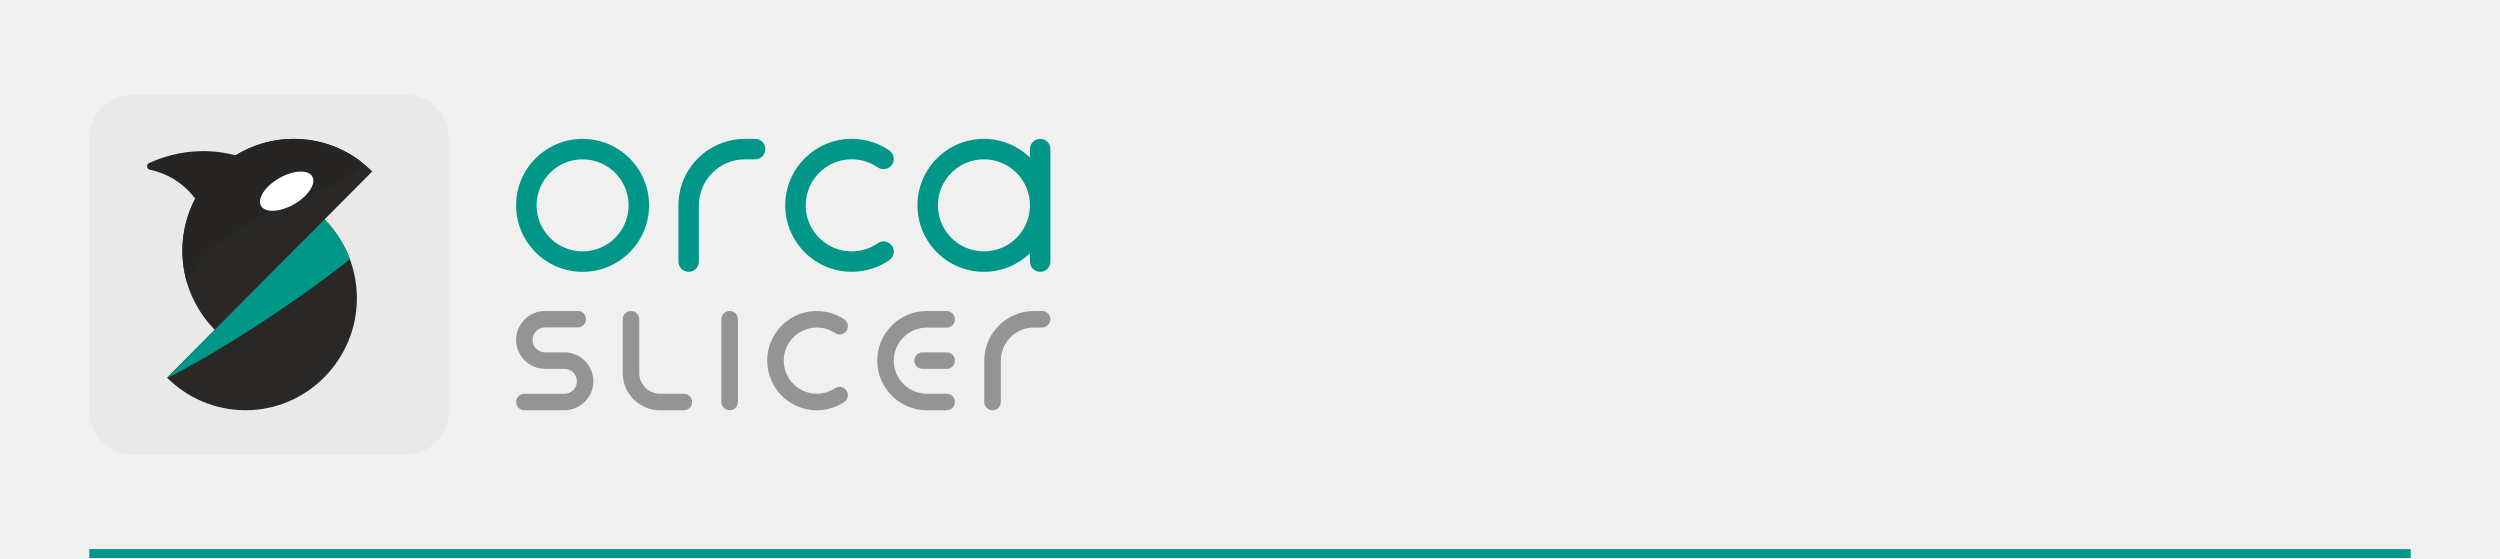
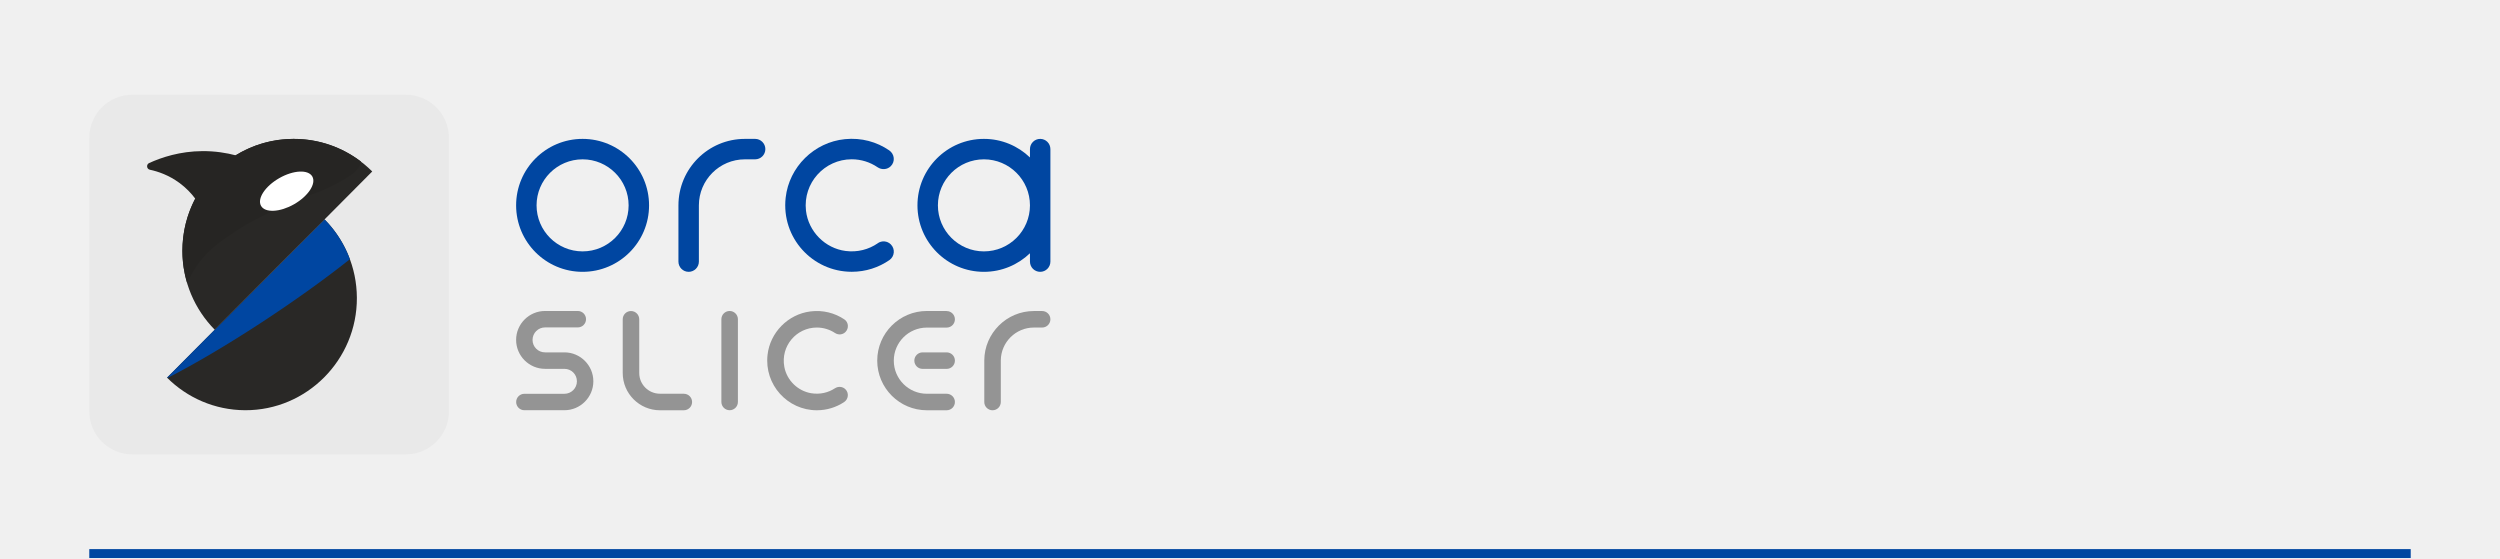
<svg xmlns="http://www.w3.org/2000/svg" id="a" width="560" height="125" viewBox="0 0 560 125">
-   <rect id="b" x="20" y="123" width="520" height="2" style="fill:#009789;" />
+   <rect id="b" x="20" y="123" width="520" height="2" style="fill:#0046a1;" />
  <g id="c">
    <g id="d">
      <rect x="20" y="21.22" width="80.56" height="80.56" rx="9.64" ry="9.64" style="fill:#e9e9e9;" />
    </g>
  </g>
  <g id="e">
    <path id="f" d="M37.42,84.6c4.49,4.48,10.66,7.26,17.48,7.29,13.8.06,25.1-11.3,25.04-25.18-.03-6.86-2.79-13.06-7.25-17.57l-35.27,35.46Z" style="fill:#292826;" />
  </g>
  <g id="g">
-     <path id="h" d="M72.69,49.14l-35.27,35.46s.05.05.08.07c12.36-6.3,29.28-17.38,40.88-26.61-1.25-3.38-3.21-6.42-5.69-8.93" style="fill:#009789;" />
+     <path id="h" d="M72.69,49.14l-35.27,35.46s.05.05.08.07c12.36-6.3,29.28-17.38,40.88-26.61-1.25-3.38-3.21-6.42-5.69-8.93" style="fill:#0046a1;" />
  </g>
  <g id="i">
    <path id="j" d="M65.8,31.11c-13.77,0-24.94,11.23-24.94,25.08,0,6.9,2.77,13.14,7.25,17.68l35.27-35.46c-4.51-4.5-10.72-7.29-17.58-7.29" style="fill:#292826;" />
  </g>
  <g id="k">
    <path id="l" d="M65.8,31.11c-4.77,0-9.23,1.35-13.02,3.68-2.03-.53-4.55-.96-7.44-.94-5.04.03-9.14,1.4-11.93,2.67-.69.32-.58,1.34.16,1.5,1.83.39,4.25,1.2,6.64,2.97,1.51,1.11,2.66,2.35,3.52,3.5-1.83,3.49-2.87,7.47-2.87,11.69,0,2.52.37,4.95,1.06,7.25,1.05-2.34,2.16-3.9,2.52-4.39,2.29-3.15,4.71-4.79,8.29-7.2,2.64-1.78,6.3-3.87,16.82-8.2,0,0,3.29-.93,7.7-3.55,1.76-1.05,3.1-2.03,3.52-3.58.03-.11.06-.22.08-.32-4.18-3.19-9.4-5.08-15.05-5.08" style="fill:#262523;" />
  </g>
  <g id="m">
    <path id="n" d="M69.96,39.54c.91,1.62-.92,4.4-4.09,6.21-3.17,1.81-6.49,1.97-7.4.36-.91-1.62.92-4.4,4.09-6.21,3.17-1.81,6.49-1.97,7.4-.36" style="fill:#fff;" />
  </g>
  <path d="M163.44,69.66c-1.02,0-1.85.83-1.85,1.85v18.53c0,1.02.83,1.85,1.85,1.85s1.85-.83,1.85-1.85v-18.53c0-1.02-.83-1.85-1.85-1.85Z" style="fill:#949494;" />
  <path d="M212.05,69.66h-4.43c-6.13,0-11.12,4.99-11.12,11.12s4.99,11.12,11.12,11.12h4.43c1.02,0,1.85-.83,1.85-1.85s-.83-1.85-1.85-1.85h-4.43c-4.09,0-7.41-3.32-7.41-7.41s3.32-7.41,7.41-7.41h4.43c1.02,0,1.85-.83,1.85-1.85s-.83-1.85-1.85-1.85Z" style="fill:#949494;" />
  <path d="M212.05,78.93h-5.39c-1.02,0-1.85.83-1.85,1.85s.83,1.85,1.85,1.85h5.39c1.02,0,1.85-.83,1.85-1.85s-.83-1.85-1.85-1.85Z" style="fill:#949494;" />
  <path d="M126.43,91.89h-8.97c-1.02,0-1.84-.83-1.84-1.84s.82-1.84,1.84-1.84h8.97c1.54,0,2.8-1.25,2.8-2.8s-1.25-2.79-2.8-2.79h-4.34c-3.57,0-6.48-2.91-6.48-6.48s2.91-6.48,6.48-6.48h7.34c1.02,0,1.84.83,1.84,1.84s-.82,1.84-1.84,1.84h-7.34c-1.54,0-2.8,1.25-2.8,2.8s1.25,2.79,2.8,2.79h4.34c3.57,0,6.48,2.91,6.48,6.48s-2.91,6.48-6.48,6.48Z" style="fill:#949494;" />
  <path d="M187.05,86.96c-1.5.99-3.37,1.45-5.36,1.12-3.01-.51-5.44-2.9-6-5.89-.87-4.7,2.73-8.82,7.28-8.82,1.5,0,2.9.45,4.07,1.22.74.49,1.72.41,2.34-.22h0c.82-.82.71-2.19-.25-2.83-2.13-1.43-4.79-2.14-7.61-1.78-5.01.64-9.03,4.72-9.59,9.73-.76,6.7,4.49,12.41,11.04,12.41,2.25,0,4.34-.67,6.09-1.82.99-.65,1.16-2.04.32-2.88h0c-.63-.63-1.6-.71-2.34-.23Z" style="fill:#949494;" />
  <path d="M153.17,88.19h-5.35c-2.55,0-4.63-2.08-4.63-4.63v-12.04c0-1.02-.83-1.85-1.85-1.85s-1.85.83-1.85,1.85v12.04c0,4.6,3.74,8.34,8.34,8.34h5.35c1.02,0,1.85-.83,1.85-1.85s-.83-1.85-1.85-1.85Z" style="fill:#949494;" />
  <path d="M233.44,73.37h-1.85c-4.06,0-7.37,3.29-7.41,7.35v9.33c0,1.02-.83,1.85-1.85,1.85s-1.85-.83-1.85-1.85v-9.33c.04-6.1,5.01-11.05,11.11-11.05h1.85c1.02,0,1.85.83,1.85,1.85s-.83,1.85-1.85,1.85Z" style="fill:#949494;" />
-   <path d="M130.5,35.69c5.68,0,10.31,4.62,10.31,10.31s-4.62,10.31-10.31,10.31-10.31-4.62-10.31-10.31,4.62-10.31,10.31-10.31M130.5,31.11c-8.22,0-14.89,6.67-14.89,14.89s6.67,14.89,14.89,14.89,14.89-6.67,14.89-14.89-6.67-14.89-14.89-14.89h0Z" style="fill:#009789;" />
-   <path d="M233,31.11c-1.27,0-2.29,1.03-2.29,2.29v1.87c-2.68-2.57-6.3-4.16-10.31-4.16-8.22,0-14.89,6.67-14.89,14.89s6.67,14.89,14.89,14.89c4,0,7.63-1.59,10.31-4.16v1.87c0,1.27,1.03,2.29,2.29,2.29s2.29-1.03,2.29-2.29v-25.2c0-1.27-1.03-2.29-2.29-2.29ZM220.4,56.31c-5.68,0-10.31-4.62-10.31-10.31s4.62-10.31,10.31-10.31,10.31,4.62,10.31,10.31-4.62,10.31-10.31,10.31Z" style="fill:#009789;" />
-   <path d="M169.15,31.11h-2.29c-8.22,0-14.89,6.67-14.89,14.89v12.6c0,1.27,1.03,2.29,2.29,2.29s2.29-1.03,2.29-2.29v-12.6c0-5.68,4.62-10.31,10.31-10.31h0s2.29,0,2.29,0c1.27,0,2.29-1.03,2.29-2.29s-1.03-2.29-2.29-2.29Z" style="fill:#009789;" />
-   <path d="M196.61,54.5c-2,1.37-4.5,2.06-7.17,1.72-4.64-.59-8.37-4.38-8.9-9.03-.7-6.22,4.16-11.51,10.24-11.51,2.15,0,4.14.66,5.79,1.78.93.63,2.17.56,2.97-.24h0c1.03-1.03.84-2.72-.36-3.54-2.77-1.9-6.22-2.88-9.91-2.51-6.9.68-12.51,6.21-13.28,13.1-1.01,8.99,6.01,16.61,14.8,16.61,3.13,0,6.03-.96,8.42-2.61,1.19-.82,1.35-2.51.33-3.53h0c-.79-.79-2.01-.89-2.93-.26Z" style="fill:#009789;" />
+   <path d="M130.5,35.69c5.68,0,10.31,4.62,10.31,10.31s-4.62,10.31-10.31,10.31-10.31-4.62-10.31-10.31,4.62-10.31,10.31-10.31M130.5,31.11c-8.22,0-14.89,6.67-14.89,14.89s6.67,14.89,14.89,14.89,14.89-6.67,14.89-14.89-6.67-14.89-14.89-14.89h0Z" style="fill:#0046a1;" />
+   <path d="M233,31.11c-1.27,0-2.29,1.03-2.29,2.29v1.87c-2.68-2.57-6.3-4.16-10.31-4.16-8.22,0-14.89,6.67-14.89,14.89s6.67,14.89,14.89,14.89c4,0,7.63-1.59,10.31-4.16v1.87c0,1.27,1.03,2.29,2.29,2.29s2.29-1.03,2.29-2.29v-25.2c0-1.27-1.03-2.29-2.29-2.29ZM220.4,56.31c-5.68,0-10.31-4.62-10.31-10.31s4.62-10.31,10.31-10.31,10.31,4.62,10.31,10.31-4.62,10.31-10.31,10.31Z" style="fill:#0046a1;" />
+   <path d="M169.15,31.11h-2.29c-8.22,0-14.89,6.67-14.89,14.89v12.6c0,1.27,1.03,2.29,2.29,2.29s2.29-1.03,2.29-2.29v-12.6c0-5.68,4.62-10.31,10.31-10.31h0s2.29,0,2.29,0c1.27,0,2.29-1.03,2.29-2.29s-1.03-2.29-2.29-2.29Z" style="fill:#0046a1;" />
+   <path d="M196.61,54.5c-2,1.37-4.5,2.06-7.17,1.72-4.64-.59-8.37-4.38-8.9-9.03-.7-6.22,4.16-11.51,10.24-11.51,2.15,0,4.14.66,5.79,1.78.93.63,2.17.56,2.97-.24h0c1.03-1.03.84-2.72-.36-3.54-2.77-1.9-6.22-2.88-9.91-2.51-6.9.68-12.51,6.21-13.28,13.1-1.01,8.99,6.01,16.61,14.8,16.61,3.13,0,6.03-.96,8.42-2.61,1.19-.82,1.35-2.51.33-3.53h0c-.79-.79-2.01-.89-2.93-.26Z" style="fill:#0046a1;" />
</svg>
